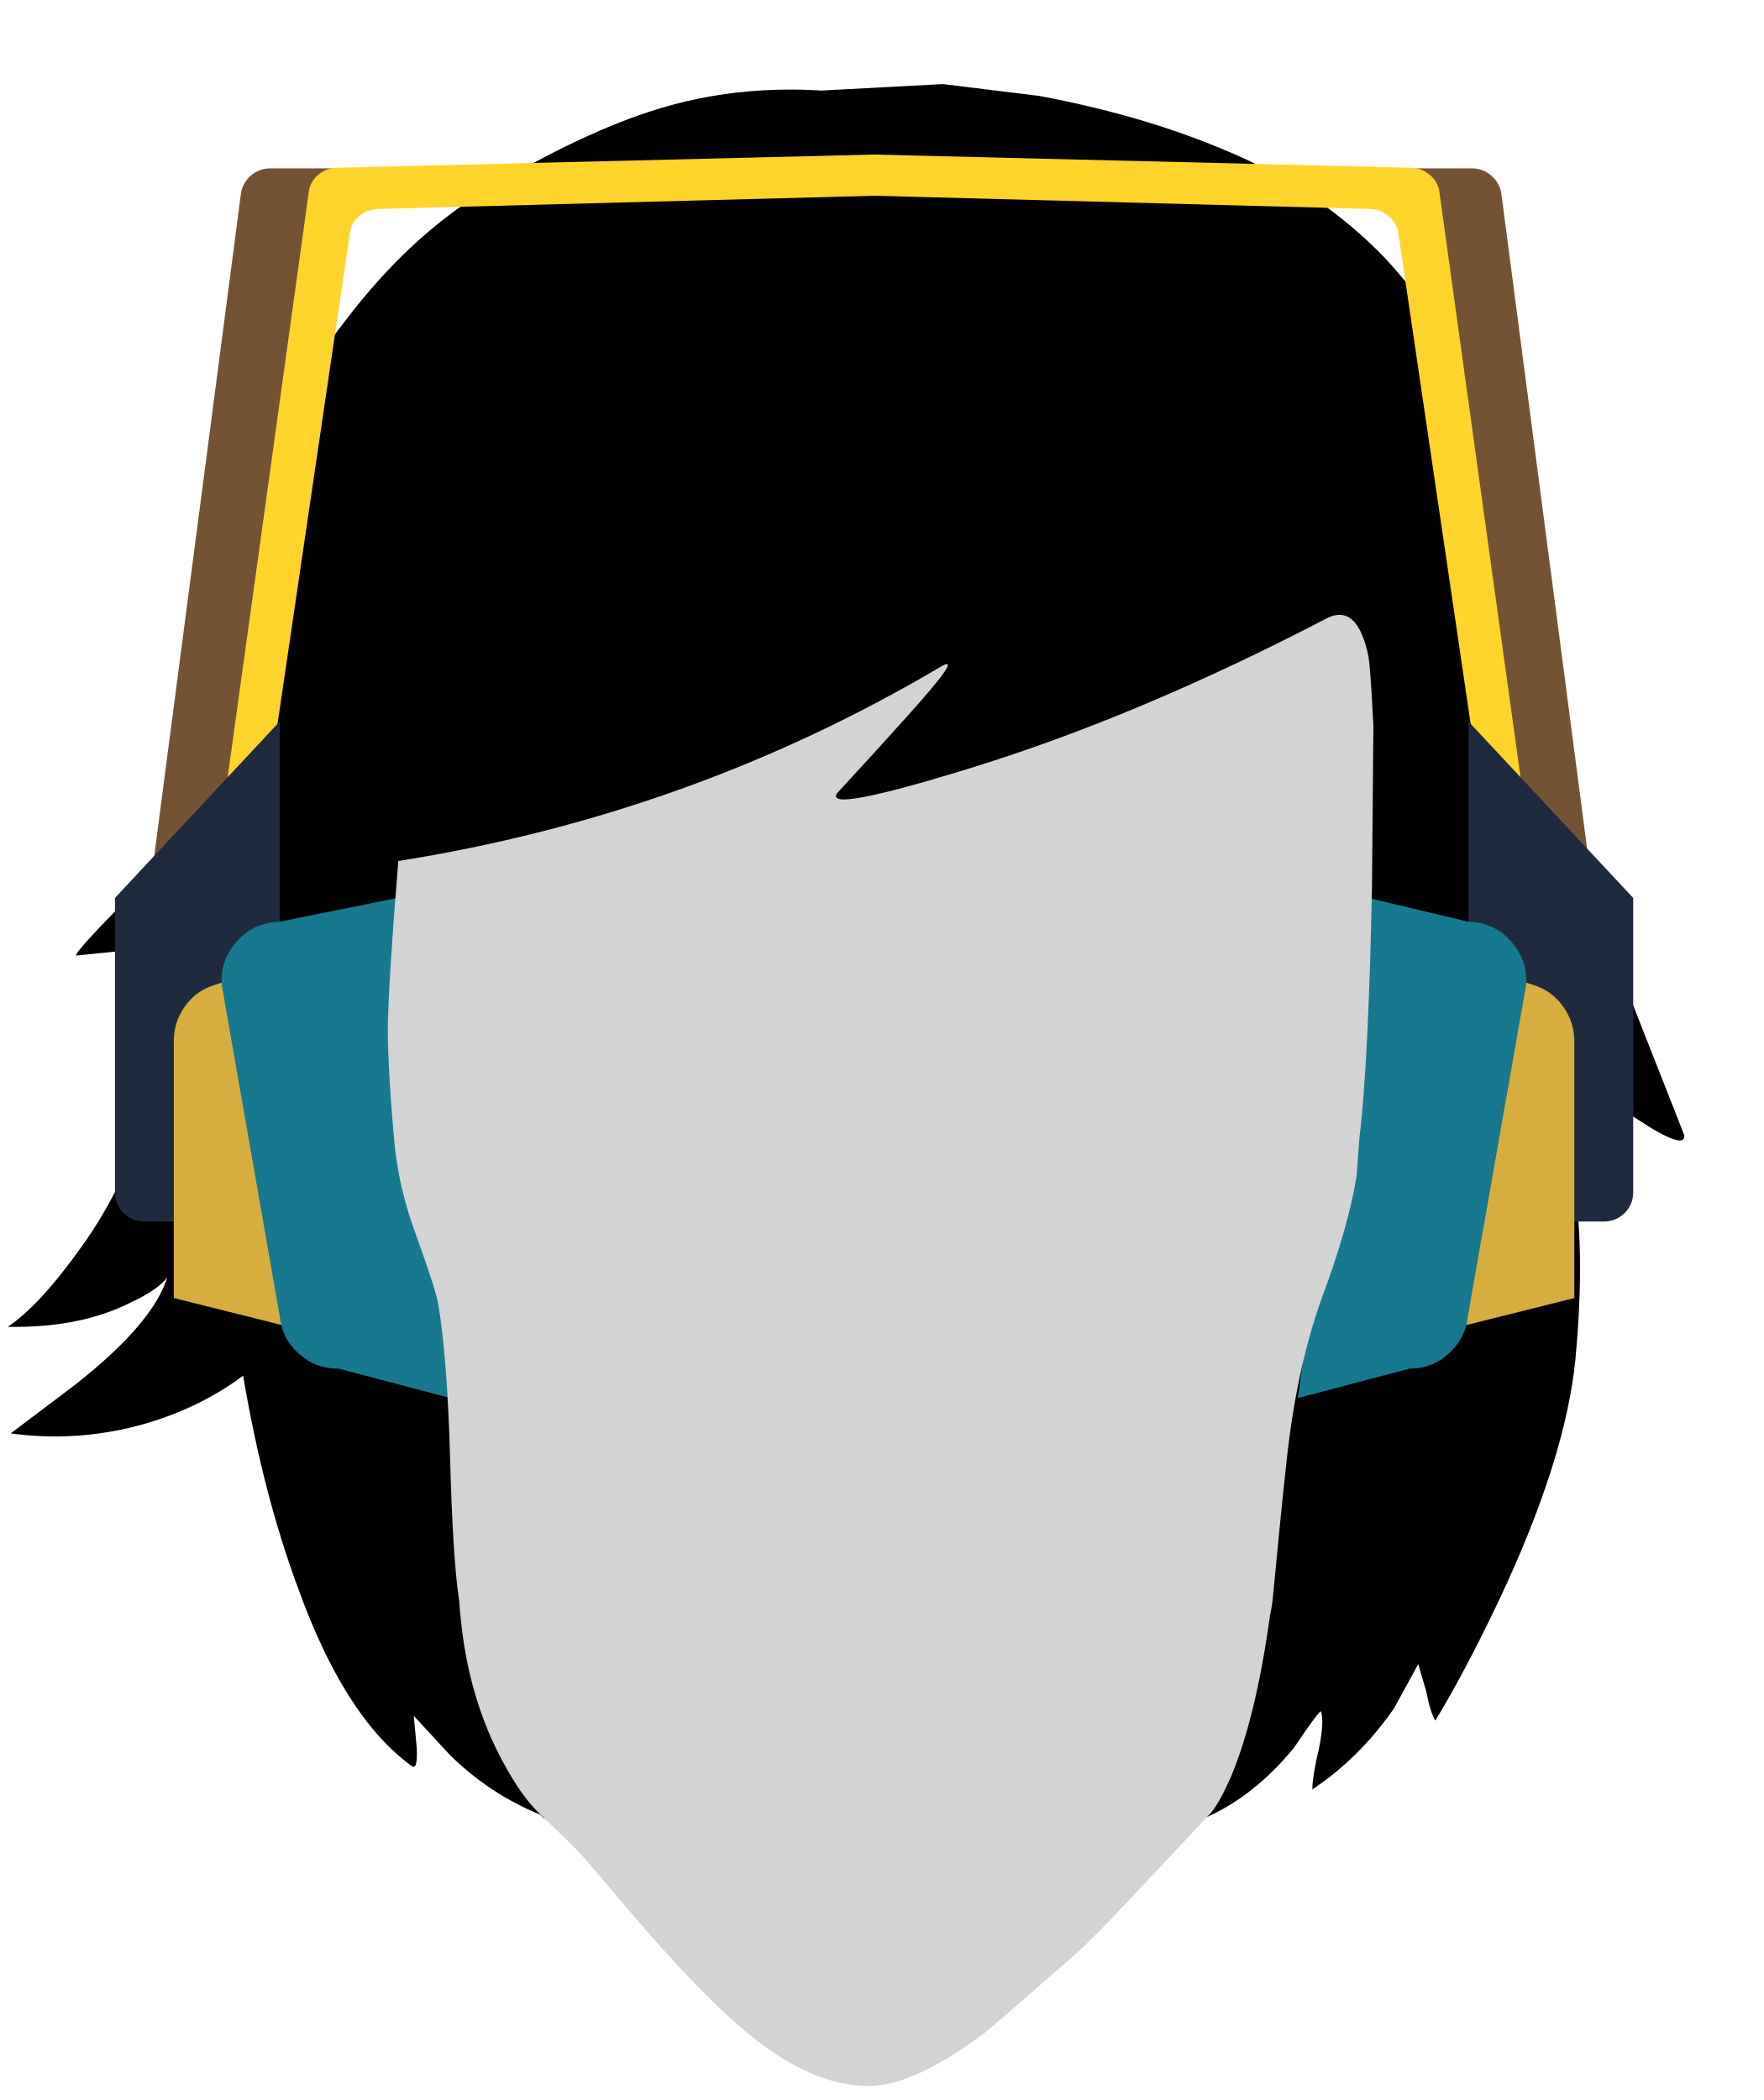
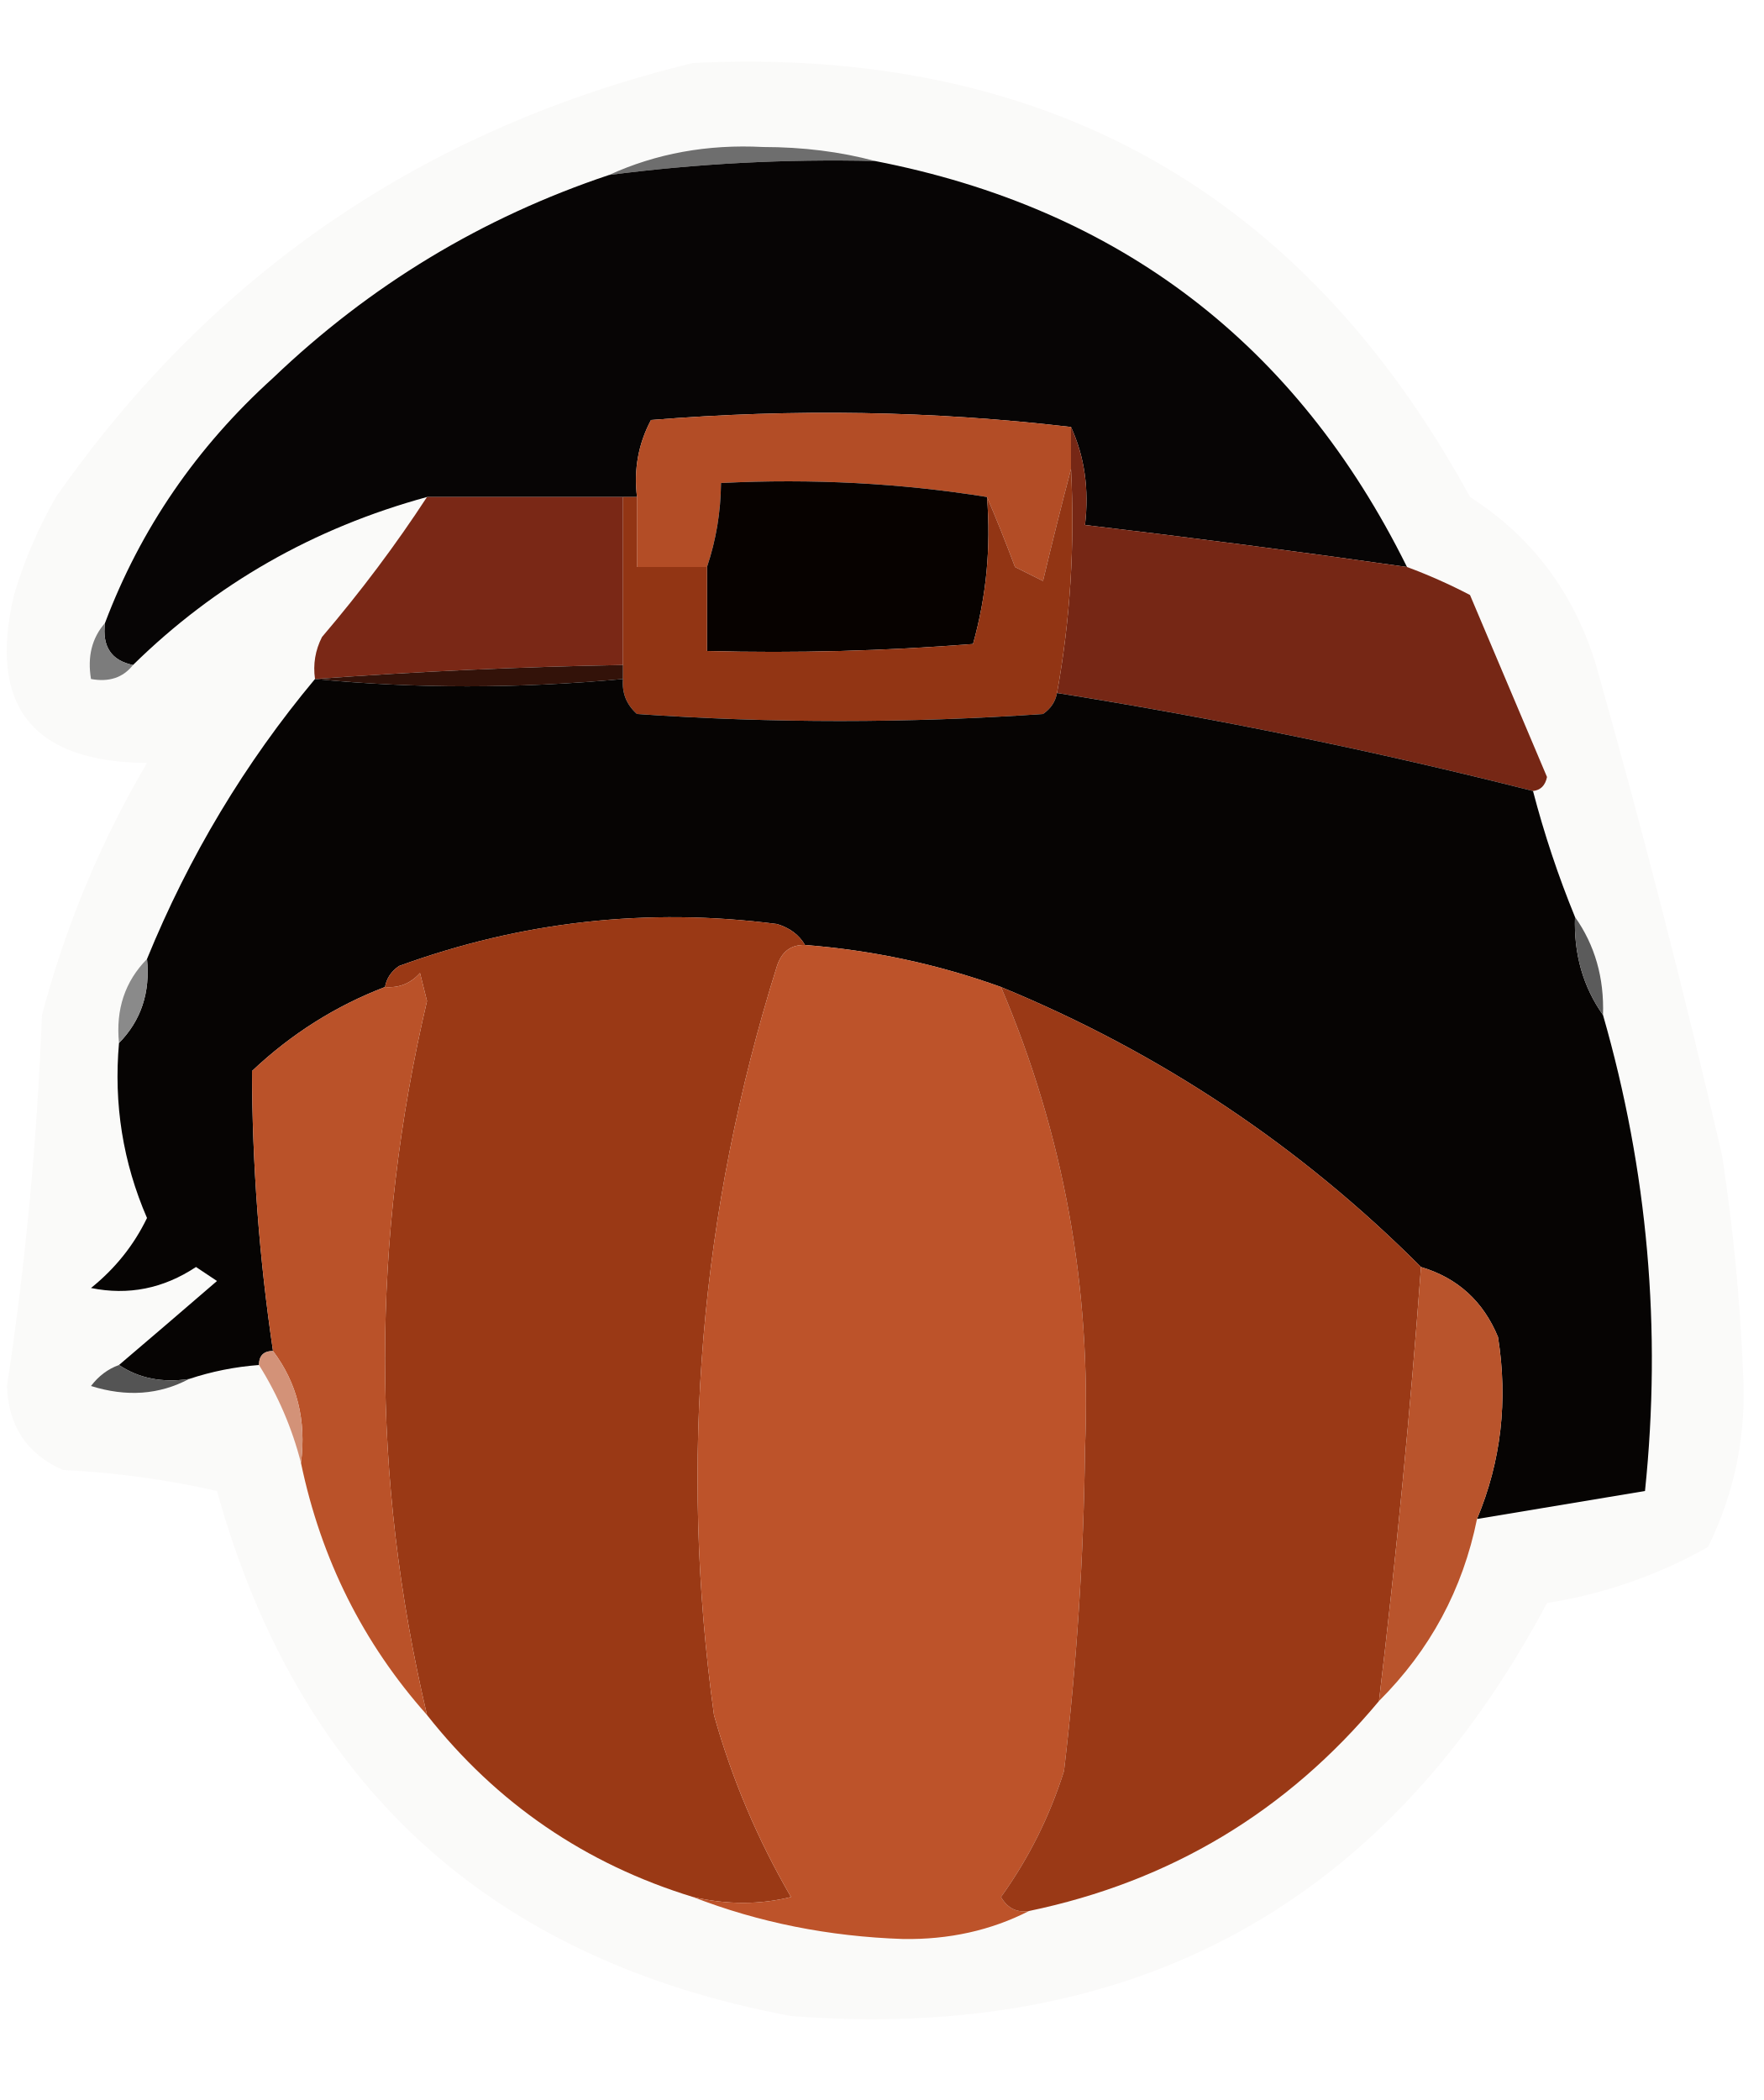
- <svg xmlns="http://www.w3.org/2000/svg" xmlns:xlink="http://www.w3.org/1999/xlink" version="1.1" preserveAspectRatio="none" x="0px" y="0px" width="126px" height="150px" viewBox="0 0 126 150">
-   <defs>
-     <g id="Symbol_39_0_Layer23_0_FILL">
-       <path fill="#000000" stroke="none" d=" M 113.45 33.25 Q 105.75 29.75 96.05 27.95 L 87.9 26.95 77.6 27.5 Q 70.3 27.05 63.75 29.05 57.35 31 49.1 35.95 42.6 39.85 37.1 47.1 34.2 50.85 32.75 53.6 30.8 56.85 28.7 62.95 24.65 75 24.25 90.05 24.3 90.65 19.25 95.55 14.25 100.55 14.25 101 L 18.2 100.6 22.85 99.5 Q 22.05 115.5 14.75 125.7 11.2 130.7 8.45 132.55 14.6 132.65 18.85 130.5 21.15 129.45 22 128.35 20.8 132.25 14.2 137.45 L 8.7 141.6 Q 14.1 142.35 19.5 140.95 24.55 139.6 28.45 136.7 30.15 146.75 33.1 154.7 37.05 165.7 42.75 169.85 43.3 170.3 43.2 168.3 L 42.95 165.6 45.95 168.85 Q 49.3 172.2 53.7 174 L 54.05 174.35 54.05 174.2 110.35 174.2 Q 114.445 172.345 117.75 168.3 120 164.95 120.05 165.25 120.3 166.1 119.9 168.2 119.3 170.75 119.3 171.85 123.3 169.2 126.25 164.95 L 128.3 161.2 129 163.6 Q 129.3 165.25 129.75 166 132.2 162 135.2 155.7 140.8 143.8 141.65 135.35 142.55 125.85 141.4 119.3 139.8 112.9 139.25 107.55 142.2 111.8 146.75 114.8 151.05 117.65 150.9 116.25 L 143.5 97.45 Q 141 89.85 140.25 80.8 138.25 68 137.25 64 135.45 57.35 131.5 50.1 128.45 44.75 125 41.25 120.1 36.35 113.45 33.25 Z" />
-     </g>
-     <g id="Layer1_0_FILL">
-       <path fill="#745334" stroke="none" d=" M 72 68 L 61.4 68 Q 59.5 68 58.05 69.25 56.65 70.5 56.4 72.35 L 41 190 55 187 72 68 M 265.6 68 L 255 68 272 187 286 190 270.6 72.35 Q 270.35 70.5 268.9 69.25 267.5 68 265.6 68 Z" />
-     </g>
-     <g id="Layer1_1_FILL">
-       <path fill="#FFD52B" stroke="none" d=" M 248.4 74.9 Q 250 75 251.25 75.95 252.5 76.9 253 78.45 L 269 187 276 187 260 71.55 Q 259.55 69.95 258.25 68.95 256.95 67.95 255.35 67.9 L 164 65.65 72.65 67.9 Q 71 67.95 69.7 68.95 68.4 69.95 68 71.55 L 52 187 59 187 75 78.45 Q 75.45 76.9 76.7 75.95 77.95 75 79.55 74.9 L 164 72.65 248.4 74.9 Z" />
-     </g>
-     <g id="Layer1_2_FILL">
-       <path fill="#1F2A3E" stroke="none" d=" M 63 162 L 35 192 35 242 Q 35 244.1 36.45 245.55 37.9 247 40 247 L 63 247 63 162 M 293 192 L 265 162 265 247 288 247 Q 290.05 247 291.55 245.55 293 244.1 293 242 L 293 192 Z" />
-     </g>
-     <g id="Layer1_3_FILL">
-       <path fill="#D7AD3F" stroke="none" d=" M 276.05 206.8 L 249 198 243 270 283 260 283 216.3 Q 282.95 213 281.05 210.4 279.15 207.75 276.05 206.8 M 51.9 206.8 Q 48.8 207.75 46.9 210.4 45 213.05 45 216.3 L 45 260 85 270 82 197 51.9 206.8 Z" />
-     </g>
-     <g id="Layer1_4_FILL">
-       <path fill="#167990" stroke="none" d=" M 63.15 196 L 62.05 196.1 Q 57.95 196.55 55.35 199.8 52.75 203 53.2 207.1 L 63 263.1 Q 63.4 266.95 66.3 269.5 69.15 272.05 73 272 L 92 277 83 192 63.15 196 M 264.8 196 L 248 192 236 277 255 272 Q 258.85 272 261.65 269.45 264.5 266.9 264.9 263.1 L 274.75 207.1 Q 275.2 203 272.6 199.8 270 196.55 265.9 196.1 L 264.8 196 Z" />
-     </g>
-     <g id="Layer0_0_FILL">
-       <path fill="#D3D3D3" stroke="none" d=" M 97.75 46.9 Q 96.95 43 94.7 44.2 81.25 51.2 69.2 54.9 58.8 58.1 59.8 56.65 62.8 53.4 64.9 51.05 68.95 46.55 67.15 47.65 49.3 58.2 28.45 61.5 27.75 70.1 27.7 73.4 27.7 76.3 28.15 81.4 28.45 84.85 29.75 88.3 31.15 92.2 31.3 93.15 31.95 96.95 32.15 104.2 32.35 111.5 32.8 114.35 32.836 114.931 32.9 115.5 33.446 121.301 35.95 125.9 37.3 128.4 38.6 129.6 40.95 131.85 41.5 132.45 42 133 45.05 136.6 50.7 143.25 54.45 146.05 58.45 149 62.05 149 65.3 149 70.4 145.15 71.15 144.55 76.8 139.6 78.3 138.25 80.9 135.45 84.2 131.95 86.2 129.8 86.95 129.15 87.95 126.85 89.705 122.647 90.7 115.5 90.82 114.91 90.9 114.3 91.5 107.95 91.9 104.35 92.6 97.8 94.4 92.75 96.3 87.7 96.9 84 L 97.1 81.3 Q 97.75 75.95 98 63.35 L 98.1 51.85 Q 97.9 47.85 97.75 46.9 Z" />
-     </g>
-   </defs>
-   <g transform="matrix( 0.8406372, 0, 0, 0.8406372, -6.55,-16.65) ">
-     <g transform="matrix( 1, 0, 0, 1, 0,0) ">
-       <use xlink:href="#Symbol_39_0_Layer23_0_FILL" />
-     </g>
+ <svg xmlns="http://www.w3.org/2000/svg" version="1.1" width="126px" height="150px" style="shape-rendering:geometricPrecision; text-rendering:geometricPrecision; image-rendering:optimizeQuality; fill-rule:evenodd; clip-rule:evenodd">
+   <g>
+     <path style="opacity:0.783" fill="#f9f8f7" d="M 49.5,4.5 C 74.568,3.28 93.068,13.613 105,35.5C 109.436,38.348 112.436,42.348 114,47.5C 117.269,59.056 120.269,70.723 123,82.5C 123.788,87.639 124.288,92.806 124.5,98C 124.764,102.406 123.931,106.573 122,110.5C 118.417,112.518 114.583,113.852 110.5,114.5C 99.034,136.061 81.034,145.895 56.5,144C 34.999,139.997 21.333,127.497 15.5,106.5C 11.878,105.675 8.211,105.175 4.5,105C 1.932,103.873 0.598,101.873 0.5,99C 1.812,90.388 2.646,81.555 3,72.5C 4.684,66.136 7.184,60.136 10.5,54.5C 2.302,54.425 -0.865,50.425 1,42.5C 1.725,40.051 2.725,37.717 4,35.5C 15.202,19.483 30.369,9.15 49.5,4.5 Z" />
  </g>
-   <g transform="matrix( 0.4203339, 0, 0, 0.4202576, -6.5,-16.55) ">
-     <use xlink:href="#Layer1_0_FILL" />
+   <g>
+     <path style="opacity:1" fill="#6e6e6e" d="M 62.5,11.5 C 56.131,11.347 49.797,11.68 43.5,12.5C 46.865,10.961 50.531,10.294 54.5,10.5C 57.355,10.502 60.022,10.836 62.5,11.5 Z" />
  </g>
-   <g transform="matrix( 0.4203339, 0, 0, 0.4202576, -6.5,-16.55) ">
-     <use xlink:href="#Layer1_1_FILL" />
+   <g>
+     <path style="opacity:1" fill="#070505" d="M 62.5,11.5 C 79.942,14.89 92.608,24.556 100.5,40.5C 92.847,39.407 85.18,38.407 77.5,37.5C 77.802,34.941 77.468,32.607 76.5,30.5C 66.675,29.342 56.675,29.175 46.5,30C 45.594,31.7 45.261,33.533 45.5,35.5C 45.167,35.5 44.833,35.5 44.5,35.5C 39.833,35.5 35.167,35.5 30.5,35.5C 22.383,37.72 15.383,41.72 9.5,47.5C 7.952,47.179 7.285,46.179 7.5,44.5C 10.041,37.771 14.041,31.937 19.5,27C 26.437,20.367 34.437,15.533 43.5,12.5C 49.797,11.68 56.131,11.347 62.5,11.5 Z" />
  </g>
-   <g transform="matrix( 0.4203339, 0, 0, 0.4202576, -6.5,-16.55) ">
-     <use xlink:href="#Layer1_2_FILL" />
+   <g>
+     <path style="opacity:1" fill="#b34d26" d="M 76.5,30.5 C 76.5,31.5 76.5,32.5 76.5,33.5C 75.834,36.028 75.168,38.694 74.5,41.5C 73.833,41.167 73.167,40.833 72.5,40.5C 71.83,38.709 71.163,37.042 70.5,35.5C 64.355,34.51 58.022,34.176 51.5,34.5C 51.483,36.565 51.15,38.565 50.5,40.5C 48.833,40.5 47.167,40.5 45.5,40.5C 45.5,38.833 45.5,37.167 45.5,35.5C 45.261,33.533 45.594,31.7 46.5,30C 56.675,29.175 66.675,29.342 76.5,30.5 Z" />
  </g>
-   <g transform="matrix( 0.4203339, 0, 0, 0.4202576, -6.5,-16.55) ">
-     <use xlink:href="#Layer1_3_FILL" />
+   <g>
+     <path style="opacity:1" fill="#7a2816" d="M 30.5,35.5 C 35.167,35.5 39.833,35.5 44.5,35.5C 44.5,39.5 44.5,43.5 44.5,47.5C 37.155,47.629 29.822,47.962 22.5,48.5C 22.351,47.448 22.517,46.448 23,45.5C 25.773,42.247 28.273,38.914 30.5,35.5 Z" />
  </g>
-   <g transform="matrix( 0.4203339, 0, 0, 0.4202576, -6.5,-16.55) ">
-     <use xlink:href="#Layer1_4_FILL" />
+   <g>
+     <path style="opacity:1" fill="#070200" d="M 70.5,35.5 C 70.789,39.106 70.456,42.606 69.5,46C 63.175,46.499 56.842,46.666 50.5,46.5C 50.5,44.5 50.5,42.5 50.5,40.5C 51.15,38.565 51.483,36.565 51.5,34.5C 58.022,34.176 64.355,34.51 70.5,35.5 Z" />
  </g>
-   <g transform="matrix( 1, 0, 0, 1, 0,0) ">
-     <use xlink:href="#Layer0_0_FILL" />
+   <g>
+     <path style="opacity:1" fill="#762715" d="M 76.5,30.5 C 77.468,32.607 77.802,34.941 77.5,37.5C 85.18,38.407 92.847,39.407 100.5,40.5C 102.03,41.067 103.53,41.733 105,42.5C 106.833,46.833 108.667,51.167 110.5,55.5C 110.376,56.107 110.043,56.44 109.5,56.5C 98.322,53.664 86.989,51.331 75.5,49.5C 76.449,44.26 76.782,38.926 76.5,33.5C 76.5,32.5 76.5,31.5 76.5,30.5 Z" />
+   </g>
+   <g>
+     <path style="opacity:1" fill="#923514" d="M 76.5,33.5 C 76.782,38.926 76.449,44.26 75.5,49.5C 75.389,50.117 75.056,50.617 74.5,51C 64.833,51.667 55.167,51.667 45.5,51C 44.748,50.329 44.414,49.496 44.5,48.5C 44.5,48.167 44.5,47.833 44.5,47.5C 44.5,43.5 44.5,39.5 44.5,35.5C 44.833,35.5 45.167,35.5 45.5,35.5C 45.5,37.167 45.5,38.833 45.5,40.5C 47.167,40.5 48.833,40.5 50.5,40.5C 50.5,42.5 50.5,44.5 50.5,46.5C 56.842,46.666 63.175,46.499 69.5,46C 70.456,42.606 70.789,39.106 70.5,35.5C 71.163,37.042 71.83,38.709 72.5,40.5C 73.167,40.833 73.833,41.167 74.5,41.5C 75.168,38.694 75.834,36.028 76.5,33.5 Z" />
+   </g>
+   <g>
+     <path style="opacity:1" fill="#7c7c7c" d="M 7.5,44.5 C 7.285,46.179 7.952,47.179 9.5,47.5C 8.791,48.404 7.791,48.737 6.5,48.5C 6.232,46.901 6.566,45.568 7.5,44.5 Z" />
+   </g>
+   <g>
+     <path style="opacity:1" fill="#331209" d="M 44.5,47.5 C 44.5,47.833 44.5,48.167 44.5,48.5C 36.993,49.198 29.659,49.198 22.5,48.5C 29.822,47.962 37.155,47.629 44.5,47.5 Z" />
+   </g>
+   <g>
+     <path style="opacity:1" fill="#060403" d="M 22.5,48.5 C 29.659,49.198 36.993,49.198 44.5,48.5C 44.414,49.496 44.748,50.329 45.5,51C 55.167,51.667 64.833,51.667 74.5,51C 75.056,50.617 75.389,50.117 75.5,49.5C 86.989,51.331 98.322,53.664 109.5,56.5C 110.302,59.574 111.302,62.574 112.5,65.5C 112.41,68.152 113.076,70.486 114.5,72.5C 117.699,83.626 118.699,94.959 117.5,106.5C 113.5,107.167 109.5,107.833 105.5,108.5C 107.222,104.384 107.722,100.05 107,95.5C 105.945,92.944 104.112,91.278 101.5,90.5C 92.851,81.84 82.851,75.173 71.5,70.5C 66.992,68.874 62.325,67.874 57.5,67.5C 57.083,66.778 56.416,66.278 55.5,66C 46.249,64.807 37.249,65.807 28.5,69C 27.944,69.383 27.611,69.883 27.5,70.5C 23.968,71.853 20.801,73.853 18,76.5C 18.015,83.194 18.515,89.861 19.5,96.5C 18.833,96.5 18.5,96.833 18.5,97.5C 16.784,97.629 15.117,97.962 13.5,98.5C 11.585,98.784 9.919,98.451 8.5,97.5C 10.789,95.552 13.122,93.552 15.5,91.5C 15,91.167 14.5,90.833 14,90.5C 11.67,92.043 9.17,92.543 6.5,92C 8.227,90.611 9.561,88.944 10.5,87C 8.78,83.025 8.113,78.859 8.5,74.5C 10.074,72.898 10.741,70.898 10.5,68.5C 13.497,61.162 17.497,54.495 22.5,48.5 Z" />
+   </g>
+   <g>
+     <path style="opacity:1" fill="#9a3915" d="M 57.5,67.5 C 56.503,67.47 55.836,67.97 55.5,69C 49.997,86.519 48.497,104.352 51,122.5C 52.276,127.054 54.109,131.387 56.5,135.5C 54.282,136.057 51.949,136.057 49.5,135.5C 41.81,133.143 35.477,128.809 30.5,122.5C 26.503,105.53 26.503,88.53 30.5,71.5C 30.333,70.833 30.167,70.167 30,69.5C 29.329,70.252 28.496,70.586 27.5,70.5C 27.611,69.883 27.944,69.383 28.5,69C 37.249,65.807 46.249,64.807 55.5,66C 56.416,66.278 57.083,66.778 57.5,67.5 Z" />
+   </g>
+   <g>
+     <path style="opacity:1" fill="#bd532a" d="M 57.5,67.5 C 62.325,67.874 66.992,68.874 71.5,70.5C 75.97,80.979 77.97,91.979 77.5,103.5C 77.409,111.194 76.909,118.861 76,126.5C 74.973,129.754 73.473,132.754 71.5,135.5C 71.957,136.298 72.624,136.631 73.5,136.5C 70.785,137.886 67.785,138.553 64.5,138.5C 59.197,138.322 54.197,137.322 49.5,135.5C 51.949,136.057 54.282,136.057 56.5,135.5C 54.109,131.387 52.276,127.054 51,122.5C 48.497,104.352 49.997,86.519 55.5,69C 55.836,67.97 56.503,67.47 57.5,67.5 Z" />
+   </g>
+   <g>
+     <path style="opacity:1" fill="#5b5b5b" d="M 112.5,65.5 C 113.924,67.514 114.59,69.848 114.5,72.5C 113.076,70.486 112.41,68.152 112.5,65.5 Z" />
+   </g>
+   <g>
+     <path style="opacity:1" fill="#ba5229" d="M 30.5,122.5 C 25.933,117.365 22.933,111.365 21.5,104.5C 21.889,101.447 21.223,98.78 19.5,96.5C 18.515,89.861 18.015,83.194 18,76.5C 20.801,73.853 23.968,71.853 27.5,70.5C 28.496,70.586 29.329,70.252 30,69.5C 30.167,70.167 30.333,70.833 30.5,71.5C 26.503,88.53 26.503,105.53 30.5,122.5 Z" />
+   </g>
+   <g>
+     <path style="opacity:1" fill="#8a8a8a" d="M 10.5,68.5 C 10.741,70.898 10.074,72.898 8.5,74.5C 8.259,72.102 8.926,70.102 10.5,68.5 Z" />
+   </g>
+   <g>
+     <path style="opacity:1" fill="#9a3916" d="M 71.5,70.5 C 82.851,75.173 92.851,81.84 101.5,90.5C 100.746,100.713 99.746,111.046 98.5,121.5C 91.928,129.399 83.595,134.399 73.5,136.5C 72.624,136.631 71.957,136.298 71.5,135.5C 73.473,132.754 74.973,129.754 76,126.5C 76.909,118.861 77.409,111.194 77.5,103.5C 77.97,91.979 75.97,80.979 71.5,70.5 Z" />
+   </g>
+   <g>
+     <path style="opacity:1" fill="#b9542c" d="M 101.5,90.5 C 104.112,91.278 105.945,92.944 107,95.5C 107.722,100.05 107.222,104.384 105.5,108.5C 104.485,113.522 102.151,117.856 98.5,121.5C 99.746,111.046 100.746,100.713 101.5,90.5 Z" />
+   </g>
+   <g>
+     <path style="opacity:1" fill="#545454" d="M 8.5,97.5 C 9.919,98.451 11.585,98.784 13.5,98.5C 11.372,99.629 9.039,99.796 6.5,99C 7.044,98.283 7.711,97.783 8.5,97.5 Z" />
+   </g>
+   <g>
+     <path style="opacity:1" fill="#d39278" d="M 18.5,97.5 C 18.5,96.833 18.833,96.5 19.5,96.5C 21.223,98.78 21.889,101.447 21.5,104.5C 20.869,102.025 19.869,99.692 18.5,97.5 Z" />
  </g>
</svg>
